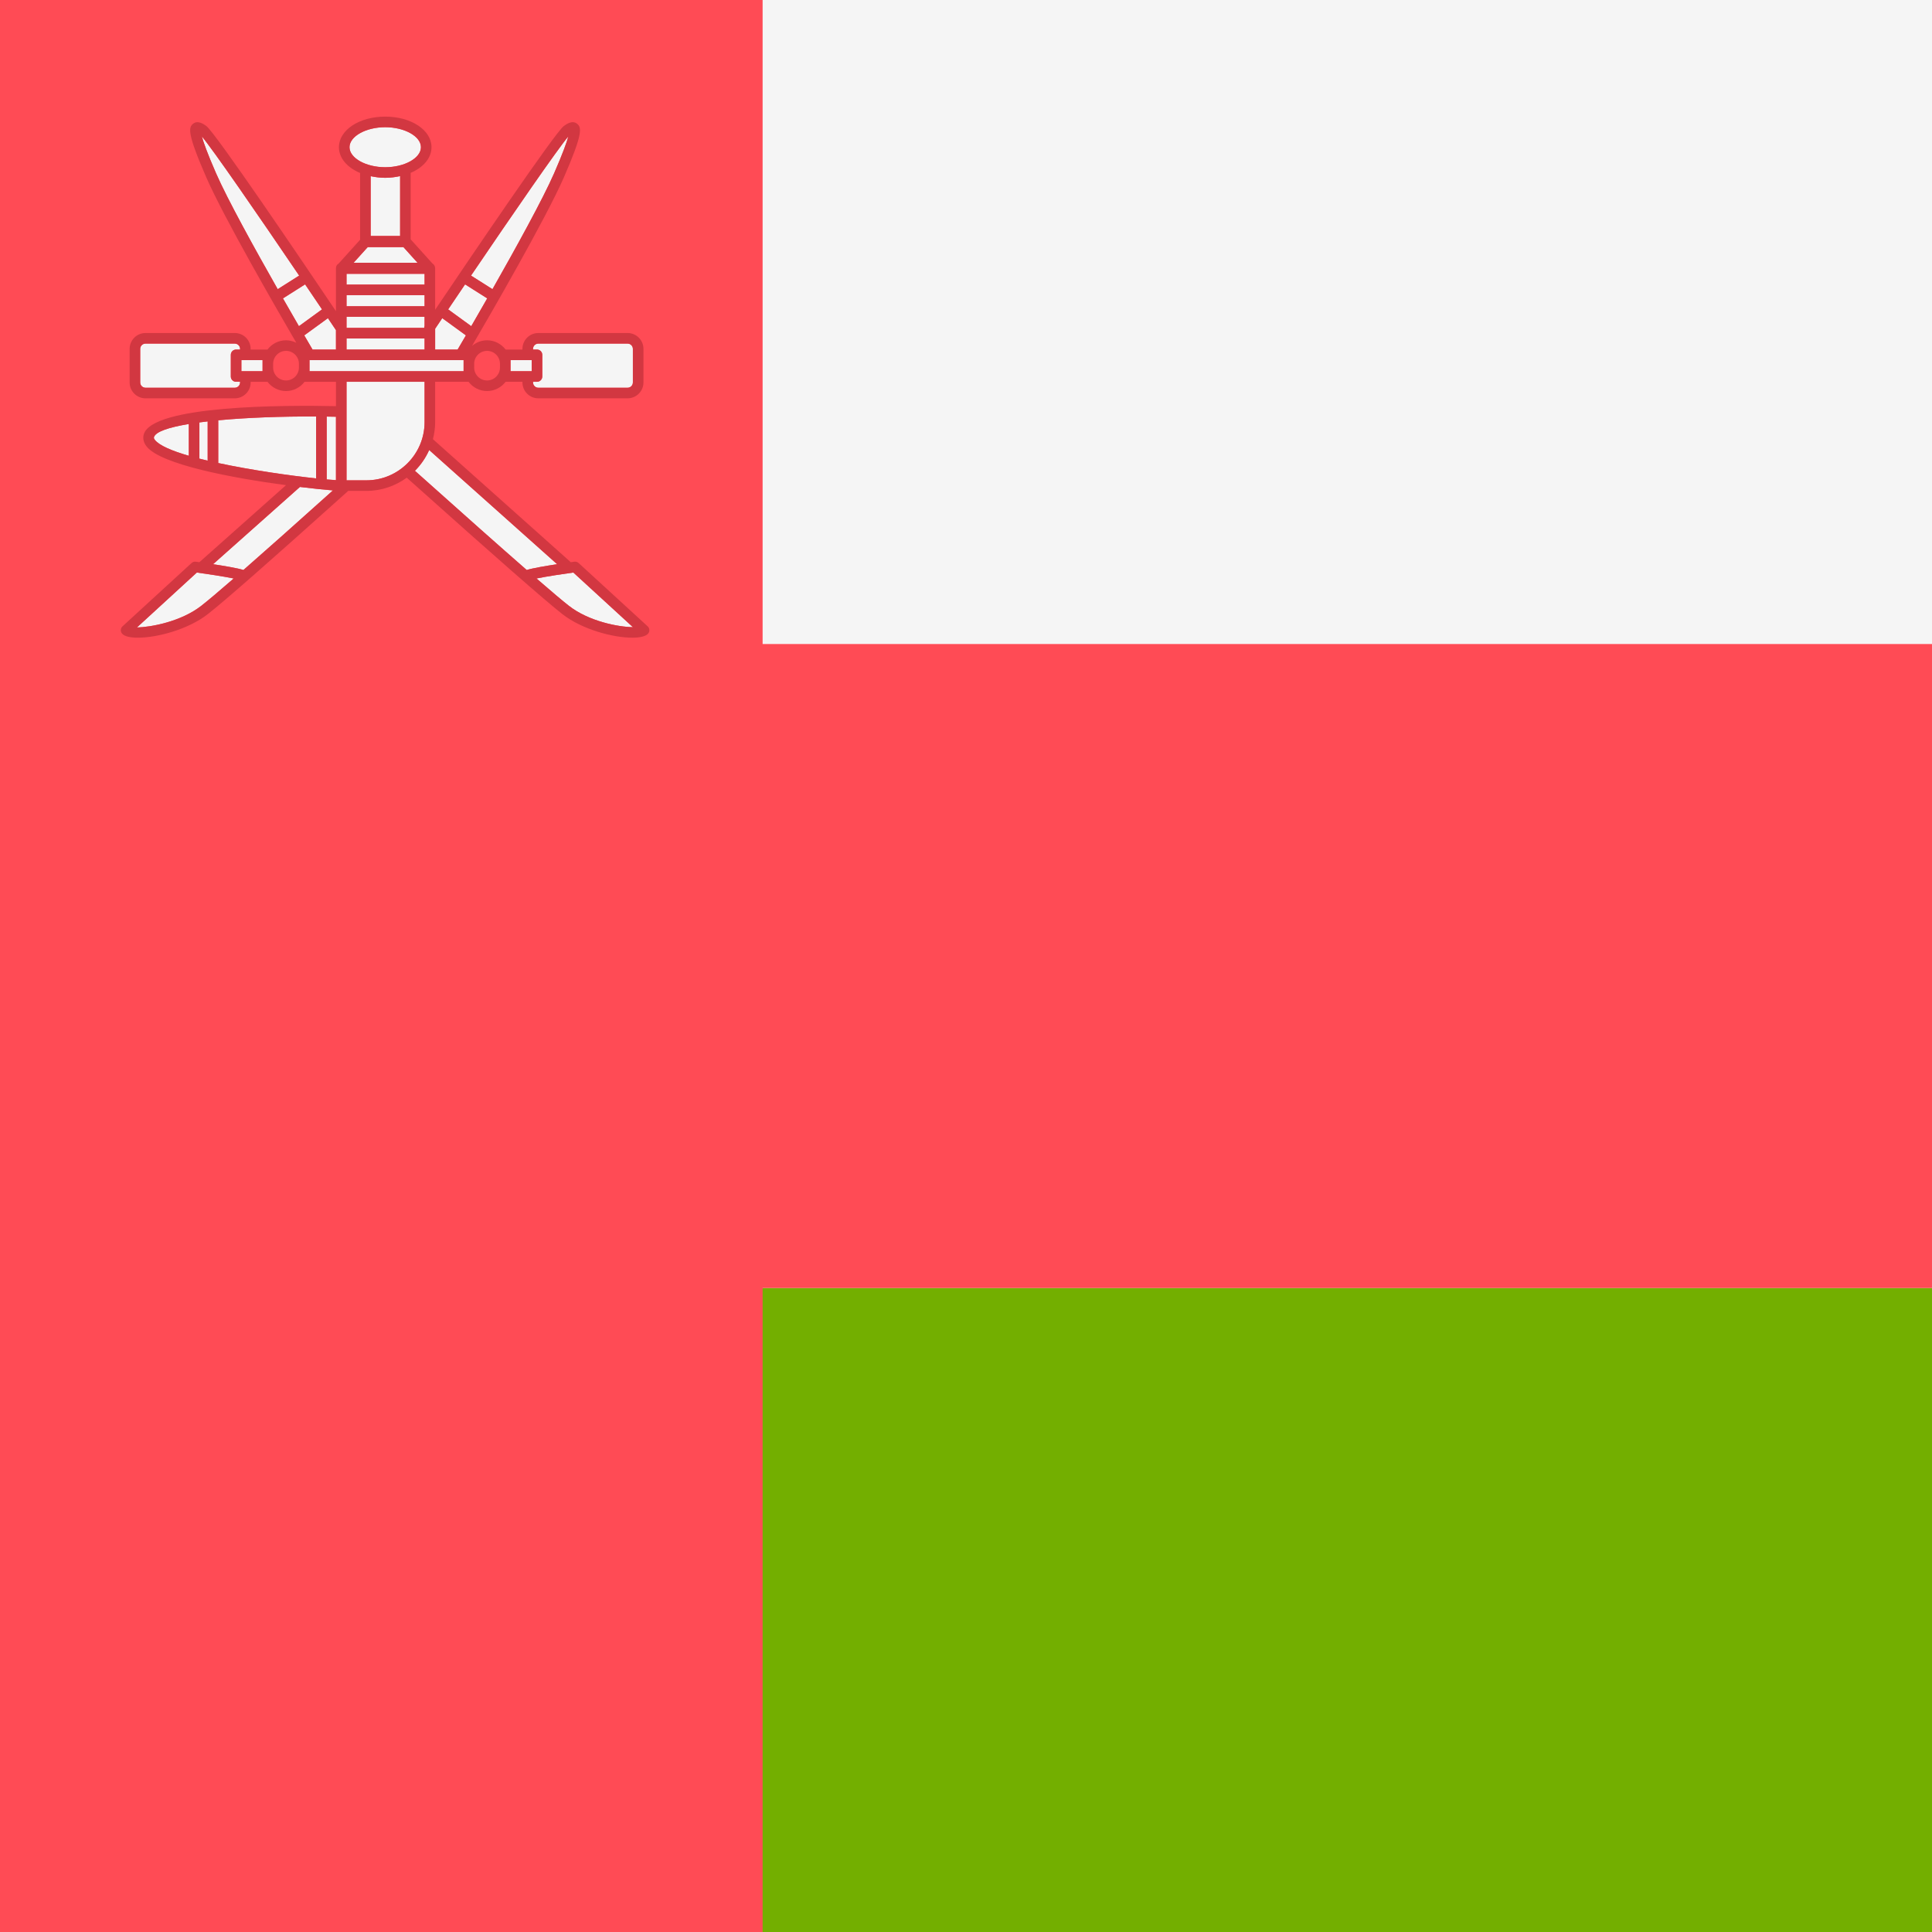
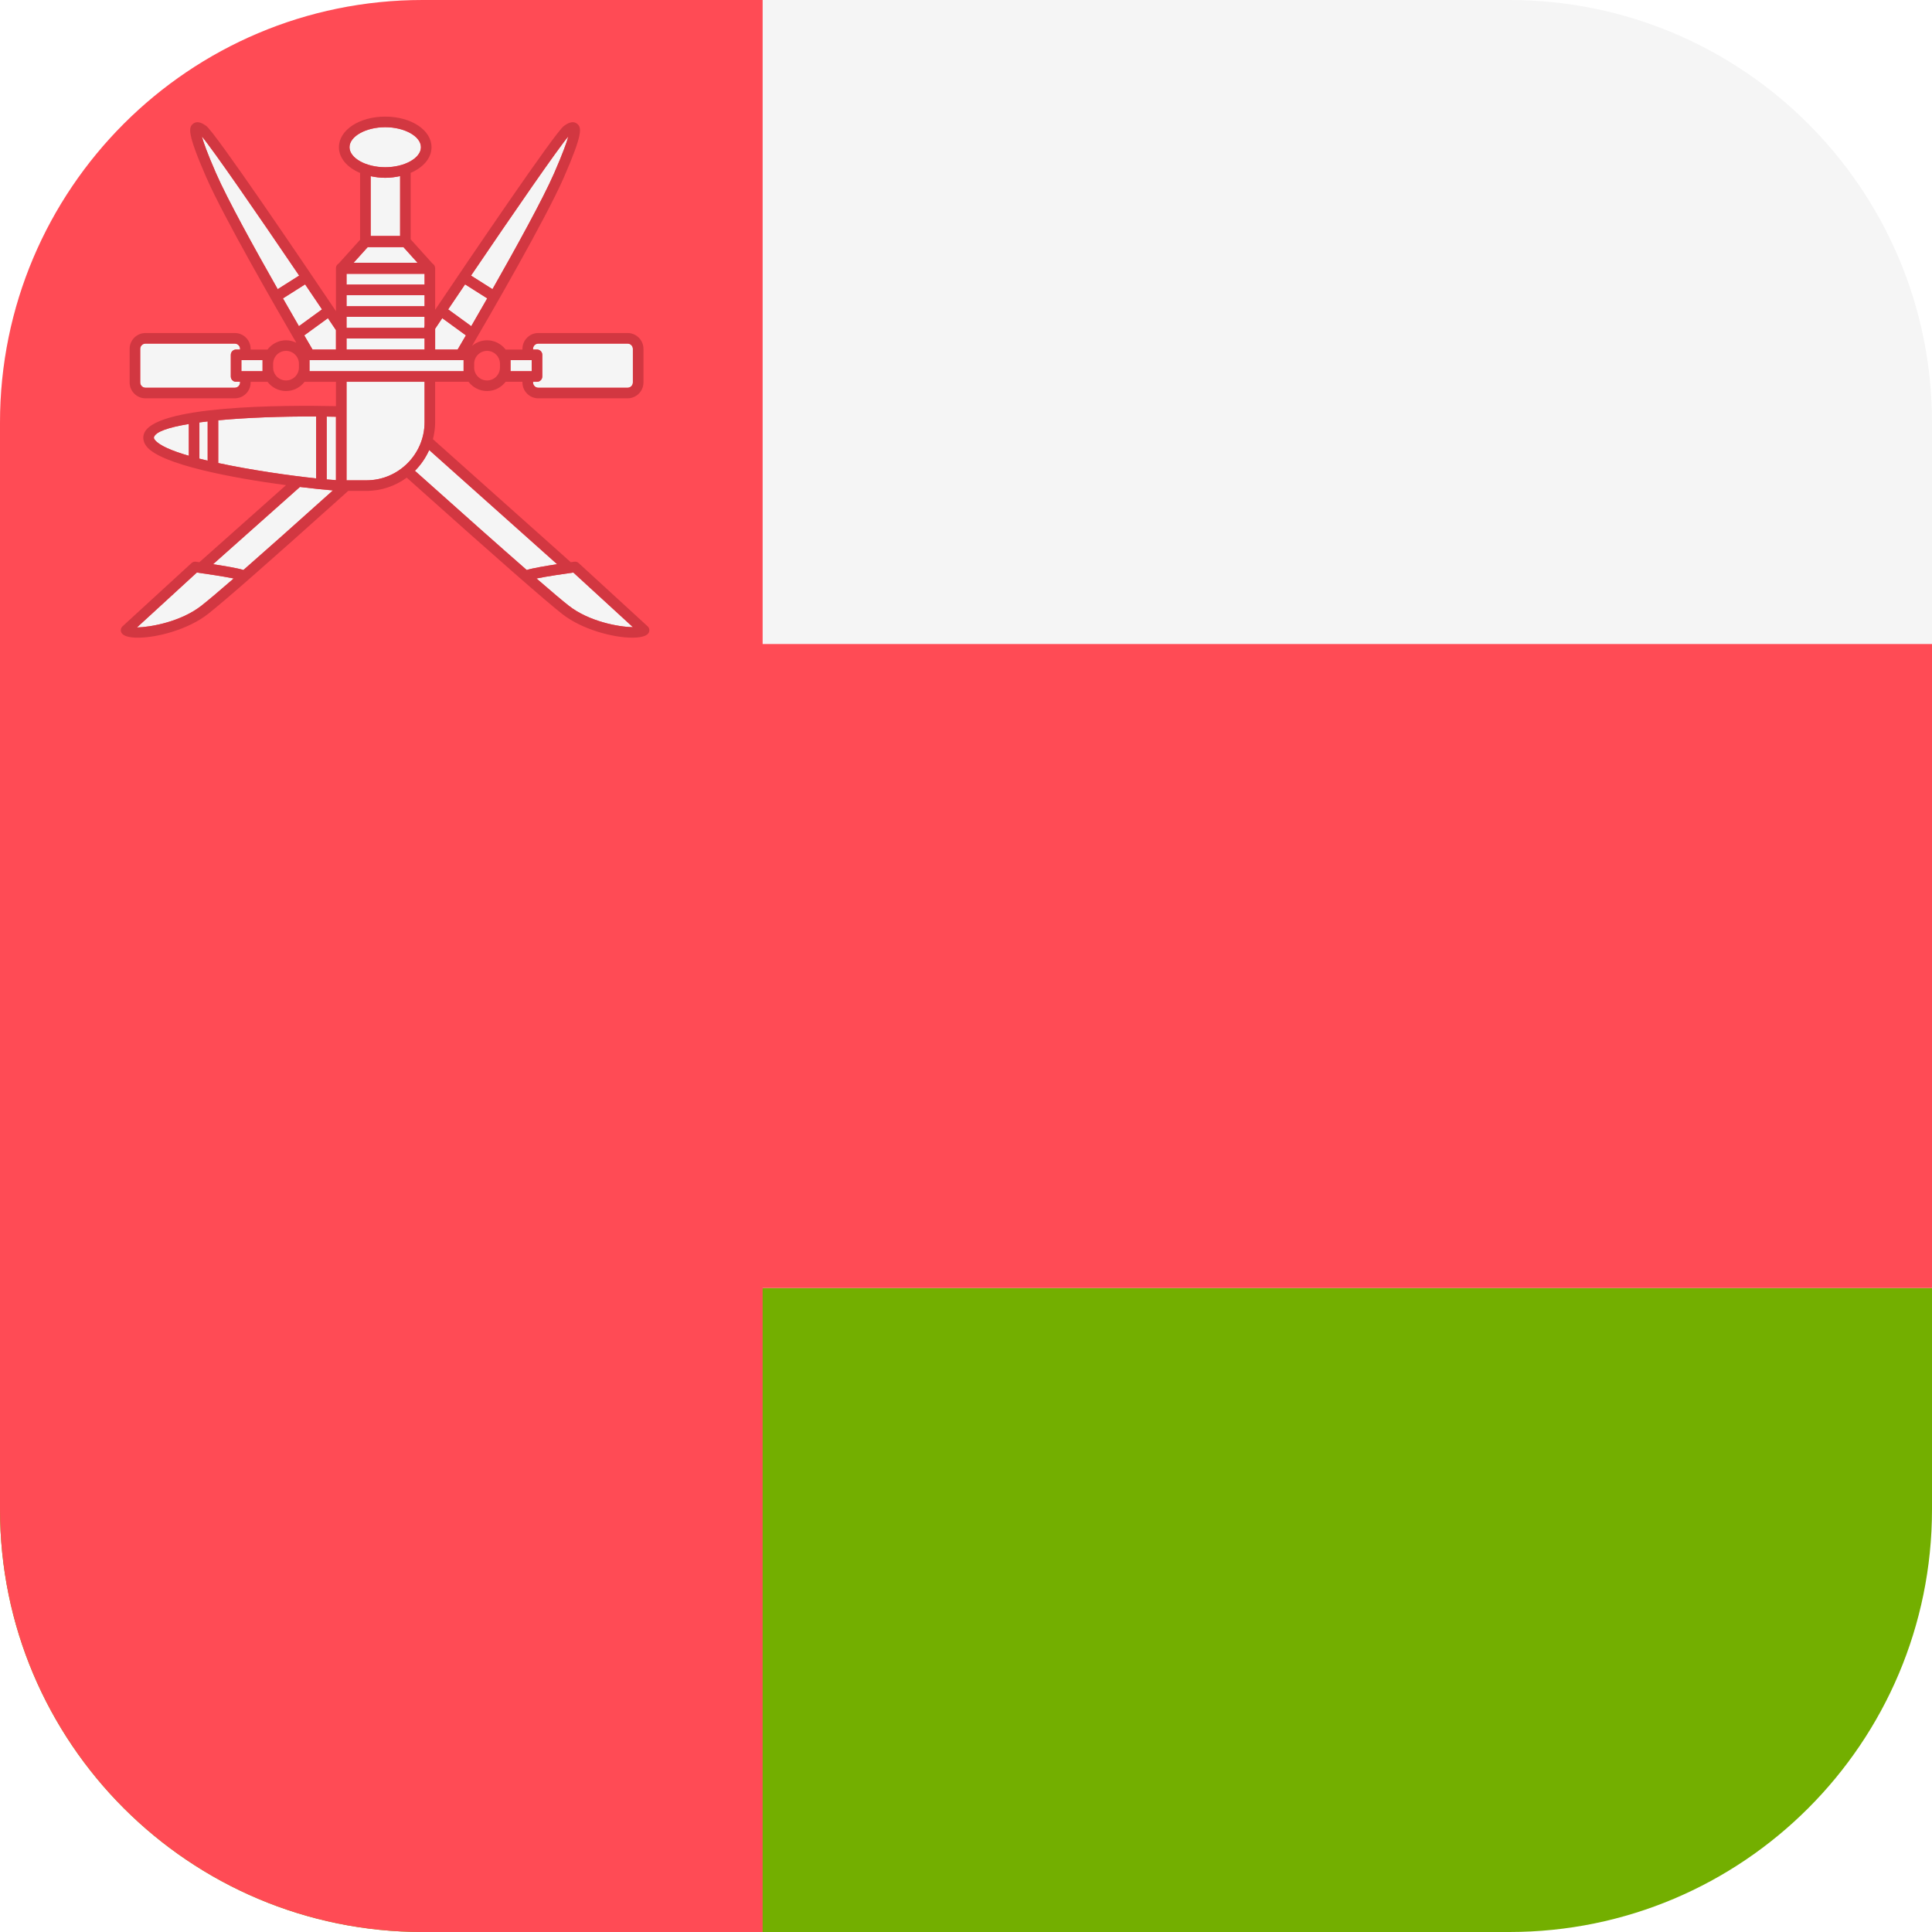
<svg xmlns="http://www.w3.org/2000/svg" version="1.1" id="Layer_1" x="0px" y="0px" viewBox="0 0 512 512" style="enable-background:new 0 0 512 512;" xml:space="preserve">
-   <rect style="fill:#F5F5F5;" width="512" height="170.67" />
-   <rect y="341.33" style="fill:#73AF00;" width="512" height="170.67" />
+   <path style="fill:#F5F5F5;" d="M400,0H112C50.144,0,0,50.144,0,112v58.667h512V112C512,50.144,461.856,0,400,0z" />
+   <path style="fill:#73AF00;" d="M0,400c0,61.856,50.144,112,112,112h288c61.856,0,112-50.144,112-112v-58.667H0V400z" />
  <g>
    <rect y="170.67" style="fill:#FF4B55;" width="512" height="170.67" />
-     <rect style="fill:#FF4B55;" width="202.1" height="512" />
+     <path style="fill:#FF4B55;" d="M112,0C50.144,0,0,50.144,0,112v288c0,61.856,50.144,112,112,112h90.105V0H112z" />
  </g>
  <g>
-     <path style="fill:#F5F5F5;" d="M55.033,111.677c-0.754,0.086-1.482,0.177-2.191,0.271v9.596c0.714,0.182,1.442,0.362,2.191,0.538   C55.033,122.082,55.033,111.677,55.033,111.677z" />
-     <path style="fill:#F5F5F5;" d="M88.226,129.966c-2-0.16-5.074-0.468-8.744-0.916l-23.014,20.469   c2.981,0.456,6.554,1.059,8.046,1.534C70.425,145.88,78.353,138.83,88.226,129.966z" />
-     <polygon style="fill:#F5F5F5;" points="122.855,97.41 122.855,96.402 122.855,95.439 82.022,95.439 82.022,96.402 82.022,97.41    82.022,98.374 122.855,98.374  " />
+     <path style="fill:#F5F5F5;" d="M55.033,111.677c-0.754,0.086-1.482,0.177-2.191,0.271v9.596c0.714,0.182,1.442,0.363,2.191,0.538   C55.033,122.082,55.033,111.677,55.033,111.677z" />
+     <path style="fill:#F5F5F5;" d="M88.226,129.966c-2.001-0.16-5.074-0.468-8.744-0.916l-23.014,20.469   c2.981,0.456,6.554,1.059,8.046,1.535C70.425,145.88,78.353,138.83,88.226,129.966z" />
+     <polygon style="fill:#F5F5F5;" points="122.855,97.41 122.855,96.402 122.855,95.438 82.022,95.438 82.022,96.402 82.022,97.41    82.022,98.374 122.855,98.374  " />
    <path style="fill:#F5F5F5;" d="M92.625,39.013c0,2.875,4.333,5.304,9.464,5.304c5.13,0,9.464-2.429,9.464-5.304   s-4.333-5.304-9.464-5.304S92.625,36.138,92.625,39.013z" />
-     <path style="fill:#F5F5F5;" d="M83.775,110.378c-9.218-0.045-18.416,0.293-25.937,1.004v11.328   c8.836,1.896,19.129,3.349,25.937,4.072V110.378z" />
-     <path style="fill:#F5F5F5;" d="M36.29,166.284c3.643-0.077,11.646-1.517,17.064-5.75c1.68-1.312,4.547-3.727,8.578-7.229   c-2.734-0.561-7.319-1.24-9.765-1.577L36.29,166.284z" />
-     <path style="fill:#F5F5F5;" d="M89.032,92.635v-5.15c-0.691-1.03-1.404-2.089-2.13-3.168l-6.269,4.559   c1.247,2.144,2.048,3.507,2.195,3.758L89.032,92.635L89.032,92.635z" />
-     <path style="fill:#F5F5F5;" d="M40.796,115.888c-0.021,0.085-0.07,0.279,0.246,0.685c1.164,1.491,4.53,2.915,8.997,4.211v-8.42   C44.674,113.254,41.161,114.43,40.796,115.888z" />
-     <path style="fill:#F5F5F5;" d="M112.516,111.868v-10.69h-20.68v26.112h5.258C105.597,127.29,112.516,120.371,112.516,111.868z" />
-     <path style="fill:#F5F5F5;" d="M79.279,73.036c-11.072-16.321-22.897-33.472-25.782-36.87c0.413,1.52,1.412,4.373,3.743,9.715   c3.009,6.895,10.311,20.113,16.355,30.754L79.279,73.036z" />
+     <path style="fill:#F5F5F5;" d="M83.774,110.378c-9.218-0.045-18.416,0.293-25.937,1.004v11.328   c8.836,1.896,19.129,3.349,25.937,4.072V110.378z" />
+     <path style="fill:#F5F5F5;" d="M36.29,166.284c3.643-0.077,11.646-1.517,17.064-5.751c1.68-1.312,4.547-3.727,8.578-7.229   c-2.734-0.561-7.319-1.24-9.765-1.577L36.29,166.284z" />
+     <path style="fill:#F5F5F5;" d="M89.032,92.634v-5.15c-0.691-1.03-1.404-2.089-2.13-3.167l-6.269,4.559   c1.247,2.144,2.048,3.507,2.195,3.758H89.032z" />
+     <path style="fill:#F5F5F5;" d="M40.796,115.888c-0.021,0.085-0.07,0.279,0.246,0.685c1.164,1.491,4.53,2.915,8.997,4.211v-8.42   C44.674,113.254,41.161,114.429,40.796,115.888z" />
+     <path style="fill:#F5F5F5;" d="M112.516,111.868v-10.69h-20.68v26.112h5.257C105.597,127.29,112.516,120.371,112.516,111.868z" />
+     <path style="fill:#F5F5F5;" d="M79.279,73.036c-11.072-16.321-22.897-33.471-25.782-36.87c0.414,1.52,1.412,4.373,3.743,9.715   c3.009,6.895,10.311,20.114,16.355,30.754L79.279,73.036z" />
    <path style="fill:#F5F5F5;" d="M74.985,79.076c1.574,2.757,3.018,5.264,4.233,7.363l6.116-4.448   c-1.456-2.159-2.952-4.373-4.481-6.631L74.985,79.076z" />
-     <path style="fill:#F5F5F5;" d="M89.032,127.24v-16.796c-0.816-0.017-1.633-0.033-2.454-0.045v16.657   C87.524,127.14,88.347,127.201,89.032,127.24z" />
+     <path style="fill:#F5F5F5;" d="M89.032,127.24v-16.796c-0.816-0.017-1.633-0.033-2.454-0.045v16.657   C87.524,127.14,88.348,127.201,89.032,127.24z" />
    <rect x="91.84" y="78.22" style="fill:#F5F5F5;" width="20.68" height="2.935" />
-     <path style="fill:#F5F5F5;" d="M141.257,92.459v0.175h1.051c0.775,0,1.402,0.627,1.402,1.402v5.739   c0,0.775-0.627,1.402-1.402,1.402h-1.051v0.175c0,0.772,0.628,1.402,1.402,1.402h23.659c0.774,0,1.402-0.63,1.402-1.402v-8.894   c0-0.772-0.628-1.402-1.402-1.402h-23.659C141.885,91.057,141.257,91.687,141.257,92.459z" />
+     <path style="fill:#F5F5F5;" d="M141.257,92.459v0.175h1.051c0.775,0,1.402,0.627,1.402,1.402v5.74c0,0.775-0.627,1.402-1.402,1.402   h-1.051v0.175c0,0.772,0.628,1.402,1.402,1.402h23.659c0.774,0,1.402-0.63,1.402-1.402v-8.894c0-0.772-0.628-1.402-1.402-1.402   h-23.659C141.885,91.057,141.257,91.687,141.257,92.459z" />
    <path style="fill:#F5F5F5;" d="M167.728,166.204l-15.789-14.477c-2.445,0.337-7.031,1.016-9.765,1.577   c4.105,3.56,6.97,5.975,8.578,7.232C156.085,164.701,163.923,166.16,167.728,166.204z" />
-     <polygon style="fill:#F5F5F5;" points="135.298,96.402 135.298,97.41 135.298,98.374 140.906,98.374 140.906,95.439    135.298,95.439  " />
-     <path style="fill:#F5F5F5;" d="M139.588,151.056c1.49-0.478,5.07-1.082,8.056-1.538l-33.906-30.257   c-0.92,2.063-2.201,3.93-3.78,5.505l0.892,0.797C123.135,136.56,132.735,145.073,139.588,151.056z" />
-     <path style="fill:#F5F5F5;" d="M63.621,101.353v-0.175h-1.052c-0.775,0-1.402-0.627-1.402-1.402v-5.739   c0-0.775,0.627-1.402,1.402-1.402h1.052V92.46c0-0.772-0.628-1.402-1.402-1.402H38.56c-0.774,0-1.402,0.63-1.402,1.402v8.894   c0,0.772,0.628,1.402,1.402,1.402h23.659C62.992,102.755,63.621,102.126,63.621,101.353z" />
-     <polygon style="fill:#F5F5F5;" points="69.579,97.41 69.579,96.402 69.579,95.439 63.971,95.439 63.971,98.374 69.579,98.374  " />
-     <path style="fill:#F5F5F5;" d="M123.471,88.876l-6.269-4.559c-0.642,0.954-1.268,1.886-1.883,2.801v5.517h5.956   C121.423,92.384,122.224,91.02,123.471,88.876z" />
-     <polygon style="fill:#F5F5F5;" points="93.712,69.633 110.647,69.633 106.92,65.498 97.44,65.498  " />
+     <polygon style="fill:#F5F5F5;" points="135.298,96.402 135.298,97.41 135.298,98.374 140.906,98.374 140.906,95.438    135.298,95.438  " />
+     <path style="fill:#F5F5F5;" d="M139.588,151.056c1.49-0.478,5.07-1.082,8.055-1.538l-33.905-30.257   c-0.92,2.063-2.201,3.93-3.78,5.505l0.892,0.797C123.135,136.559,132.735,145.073,139.588,151.056z" />
+     <path style="fill:#F5F5F5;" d="M63.621,101.353v-0.175h-1.052c-0.775,0-1.402-0.627-1.402-1.402v-5.74   c0-0.775,0.627-1.402,1.402-1.402h1.052v-0.175c0-0.772-0.628-1.402-1.402-1.402H38.56c-0.773,0-1.402,0.63-1.402,1.402v8.894   c0,0.772,0.629,1.402,1.402,1.402h23.659C62.992,102.755,63.621,102.125,63.621,101.353z" />
+     <polygon style="fill:#F5F5F5;" points="69.579,97.41 69.579,96.402 69.579,95.438 63.971,95.438 63.971,98.374 69.579,98.374  " />
+     <path style="fill:#F5F5F5;" d="M123.471,88.875l-6.269-4.559c-0.642,0.954-1.268,1.886-1.883,2.801v5.517h5.956   C121.423,92.383,122.224,91.02,123.471,88.875z" />
+     <polygon style="fill:#F5F5F5;" points="93.713,69.633 110.647,69.633 106.92,65.498 97.44,65.498  " />
    <rect x="91.84" y="72.57" style="fill:#F5F5F5;" width="20.68" height="2.848" />
-     <path style="fill:#F5F5F5;" d="M102.088,47.121c-1.362,0-2.64-0.175-3.856-0.434v15.848h7.799V46.67   C104.792,46.941,103.483,47.121,102.088,47.121z" />
+     <path style="fill:#F5F5F5;" d="M102.088,47.121c-1.362,0-2.64-0.175-3.856-0.434v15.848h7.799V46.669   C104.792,46.941,103.483,47.121,102.088,47.121z" />
    <path style="fill:#F5F5F5;" d="M91.836,86.895h20.589c-0.004-0.176,0.026-0.346,0.09-0.516V83.96h-20.68L91.836,86.895   L91.836,86.895z" />
-     <path style="fill:#F5F5F5;" d="M118.77,81.991l6.116,4.448c1.215-2.099,2.66-4.606,4.234-7.363l-5.869-3.716   C121.722,77.617,120.225,79.832,118.77,81.991z" />
+     <path style="fill:#F5F5F5;" d="M118.77,81.99l6.116,4.448c1.215-2.099,2.66-4.606,4.234-7.363l-5.869-3.716   C121.722,77.617,120.226,79.831,118.77,81.99z" />
    <rect x="91.84" y="89.7" style="fill:#F5F5F5;" width="20.68" height="2.935" />
    <path style="fill:#F5F5F5;" d="M130.51,76.634c6.044-10.64,13.346-23.858,16.355-30.753c2.337-5.356,3.335-8.212,3.747-9.726   c-2.834,3.326-14.688,20.519-25.787,36.881L130.51,76.634z" />
  </g>
-   <path style="fill:#D23741;" d="M171.633,165.982l-18.284-16.767c-0.307-0.282-0.72-0.419-1.135-0.356  c-0.155,0.021-0.508,0.068-0.977,0.134c-0.025-0.026-0.036-0.06-0.063-0.085l-36.444-32.522c0.372-1.448,0.59-2.957,0.59-4.519  v-10.69h8.84c1.138,1.481,2.908,2.454,4.917,2.454c2.009,0,3.779-0.972,4.917-2.454h4.459v0.175c0,2.319,1.887,4.206,4.206,4.206  h23.659c2.319,0,4.206-1.887,4.206-4.206v-8.894c0-2.319-1.887-4.206-4.206-4.206h-23.659c-2.319,0-4.206,1.887-4.206,4.206v0.175  h-4.459c-1.138-1.481-2.908-2.454-4.917-2.454c-1.522,0-2.9,0.57-3.982,1.481c4.726-8.09,19.572-33.731,24.341-44.658  c5.115-11.725,4.703-13.24,3.493-14.212c-1.276-1.021-2.89,0.153-3.5,0.6c-2.345,1.704-25.093,35.31-34.11,48.703v-11.06  c0-0.031-0.016-0.057-0.018-0.088l-0.001-0.004c-0.032-0.475-0.298-0.87-0.686-1.098l-5.78-6.41V45.81  c3.342-1.434,5.52-3.913,5.52-6.797c0-4.546-5.389-8.108-12.268-8.108s-12.268,3.563-12.268,8.108c0,2.908,2.219,5.4,5.608,6.828  v17.7l-5.671,6.29c-0.426,0.241-0.725,0.68-0.725,1.204v11.426c-8.843-13.137-31.99-47.35-34.355-49.07  c-0.612-0.444-2.228-1.618-3.501-0.6c-1.21,0.972-1.622,2.486,3.493,14.212c4.617,10.58,18.68,34.952,23.859,43.834  c-0.827-0.407-1.745-0.657-2.727-0.657c-2.009,0-3.779,0.972-4.917,2.454h-4.459v-0.175c0-2.319-1.887-4.206-4.206-4.206H38.56  c-2.319,0-4.206,1.887-4.206,4.206v8.894c0,2.319,1.887,4.206,4.206,4.206h23.659c2.319,0,4.206-1.887,4.206-4.206v-0.175h4.459  c1.138,1.481,2.908,2.454,4.917,2.454s3.779-0.972,4.917-2.454h8.314v6.455c-12.999-0.279-48.983-0.32-50.956,7.576  c-0.183,0.731-0.201,1.865,0.756,3.089c3.793,4.858,23.014,8.404,36.959,10.278l-22.858,20.33c-0.028,0.025-0.04,0.06-0.065,0.087  c-0.469-0.065-0.822-0.113-0.977-0.134c-0.422-0.06-0.83,0.074-1.135,0.356l-18.285,16.767c-0.552,0.504-0.609,1.355-0.129,1.93  c0.607,0.728,2.145,1.084,4.205,1.084c5.069,0,13.29-2.161,18.531-6.254c4.32-3.374,16.286-13.864,35.569-31.184  c0.835-0.749,1.388-1.247,1.633-1.465h4.813c3.999,0,7.69-1.31,10.699-3.503l1.188,1.06c22.201,19.872,35.673,31.677,40.046,35.091  c5.241,4.096,13.46,6.254,18.529,6.254c2.061,0,3.599-0.356,4.207-1.084C172.242,167.338,172.184,166.486,171.633,165.982z   M91.836,127.29v-26.112h20.68v10.69c0,8.502-6.918,15.422-15.422,15.422H91.836z M50.039,120.784  c-4.467-1.296-7.833-2.72-8.997-4.211c-0.316-0.405-0.267-0.6-0.246-0.685c0.365-1.458,3.878-2.634,9.243-3.524V120.784z   M53.497,36.166c2.885,3.399,14.71,20.55,25.782,36.87l-5.684,3.599c-6.044-10.64-13.346-23.859-16.355-30.754  C54.909,40.539,53.911,37.685,53.497,36.166z M86.902,84.317c0.726,1.078,1.438,2.138,2.13,3.168v5.15h-6.204  c-0.148-0.251-0.948-1.614-2.195-3.758L86.902,84.317z M79.219,86.439c-1.215-2.099-2.659-4.606-4.233-7.363l5.869-3.716  c1.529,2.257,3.025,4.472,4.481,6.631L79.219,86.439z M89.032,110.445v16.796c-0.685-0.039-1.508-0.1-2.454-0.183V110.4  C87.399,110.412,88.216,110.427,89.032,110.445z M57.837,111.382c7.521-0.711,16.719-1.049,25.937-1.004v16.404  c-6.808-0.723-17.101-2.176-25.937-4.072V111.382z M52.843,111.948c0.709-0.094,1.436-0.185,2.191-0.271v10.406  c-0.749-0.176-1.476-0.356-2.191-0.538C52.843,121.545,52.843,111.948,52.843,111.948z M79.482,129.049  c3.67,0.448,6.743,0.757,8.744,0.916c-9.873,8.865-17.801,15.914-23.712,21.088c-1.492-0.476-5.064-1.079-8.046-1.534  L79.482,129.049z M61.931,153.304c-4.031,3.502-6.898,5.917-8.578,7.229c-5.418,4.233-13.42,5.674-17.064,5.75l15.877-14.557  C54.612,152.064,59.197,152.743,61.931,153.304z M82.022,98.374V97.41v-1.008v-0.964h40.833v0.964v1.008v0.964H82.022z   M111.552,39.013c0,2.875-4.333,5.304-9.464,5.304c-5.13,0-9.464-2.429-9.464-5.304s4.333-5.304,9.464-5.304  C107.218,33.709,111.552,36.138,111.552,39.013z M91.836,81.156V78.22h20.68v2.935L91.836,81.156L91.836,81.156z M112.516,83.96  v2.419c-0.064,0.17-0.094,0.34-0.09,0.516h-20.59V83.96H112.516z M91.836,75.416v-2.848h20.68v2.848H91.836z M106.92,65.498  l3.728,4.135H93.712l3.728-4.135H106.92z M98.233,62.535V46.687c1.215,0.259,2.493,0.434,3.856,0.434  c1.395,0,2.703-0.18,3.943-0.452v15.866H98.233z M91.836,89.699h20.68v2.935h-20.68V89.699z M146.865,45.881  c-3.009,6.895-10.311,20.113-16.355,30.753l-5.684-3.599c11.098-16.362,22.952-33.555,25.787-36.881  C150.2,37.669,149.202,40.525,146.865,45.881z M132.494,96.402v1.008c0,1.884-1.533,3.417-3.417,3.417s-3.417-1.533-3.417-3.417  v-1.008c0-1.884,1.533-3.417,3.417-3.417S132.494,94.519,132.494,96.402z M124.886,86.439l-6.116-4.448  c1.455-2.159,2.952-4.373,4.48-6.631l5.869,3.716C127.545,81.832,126.101,84.339,124.886,86.439z M115.32,87.118  c0.615-0.916,1.241-1.847,1.883-2.801l6.269,4.559c-1.248,2.145-2.048,3.508-2.196,3.759h-5.956V87.118z M113.738,119.261  l33.906,30.257c-2.985,0.456-6.565,1.06-8.056,1.538c-6.853-5.983-16.453-14.497-28.738-25.494l-0.892-0.797  C111.536,123.191,112.818,121.324,113.738,119.261z M151.939,151.727l15.789,14.477c-3.805-0.044-11.643-1.503-16.976-5.668  c-1.607-1.257-4.473-3.672-8.578-7.232C144.908,152.743,149.494,152.064,151.939,151.727z M167.72,92.459v8.894  c0,0.772-0.628,1.402-1.402,1.402h-23.659c-0.774,0-1.402-0.63-1.402-1.402v-0.175h1.051c0.775,0,1.402-0.627,1.402-1.402v-5.739  c0-0.775-0.627-1.402-1.402-1.402h-1.051V92.46c0-0.772,0.628-1.402,1.402-1.402h23.659C167.091,91.057,167.72,91.687,167.72,92.459  z M140.906,98.374h-5.608V97.41v-1.008v-0.964h5.608V98.374z M37.158,101.353v-8.894c0-0.772,0.628-1.402,1.402-1.402h23.659  c0.774,0,1.402,0.63,1.402,1.402v0.175h-1.052c-0.775,0-1.402,0.627-1.402,1.402v5.739c0,0.775,0.627,1.402,1.402,1.402h1.052v0.175  c0,0.772-0.628,1.402-1.402,1.402H38.56C37.786,102.755,37.158,102.126,37.158,101.353z M63.971,95.439h5.608v0.964v1.008v0.964  h-5.608V95.439z M79.218,97.41c0,1.884-1.533,3.417-3.417,3.417s-3.417-1.533-3.417-3.417v-1.008c0-1.884,1.533-3.417,3.417-3.417  s3.417,1.533,3.417,3.417V97.41z" />
+   <path style="fill:#D23741;" d="M171.633,165.982l-18.284-16.766c-0.307-0.282-0.72-0.419-1.135-0.356  c-0.155,0.02-0.508,0.068-0.977,0.134c-0.025-0.026-0.036-0.06-0.063-0.085l-36.444-32.522c0.371-1.448,0.59-2.957,0.59-4.519  v-10.69h8.84c1.138,1.481,2.908,2.453,4.917,2.453c2.009,0,3.779-0.972,4.917-2.453h4.459v0.175c0,2.319,1.887,4.206,4.206,4.206  h23.659c2.319,0,4.206-1.887,4.206-4.206v-8.894c0-2.319-1.887-4.206-4.206-4.206h-23.659c-2.319,0-4.206,1.887-4.206,4.206v0.175  h-4.459c-1.138-1.481-2.908-2.453-4.917-2.453c-1.522,0-2.899,0.57-3.982,1.481c4.726-8.09,19.572-33.731,24.341-44.658  c5.115-11.725,4.703-13.24,3.493-14.212c-1.276-1.021-2.89,0.153-3.499,0.6c-2.345,1.704-25.093,35.31-34.109,48.703v-11.06  c0-0.031-0.016-0.057-0.018-0.088l-0.001-0.004c-0.032-0.475-0.299-0.87-0.686-1.098l-5.78-6.41V45.81  c3.342-1.434,5.52-3.913,5.52-6.797c0-4.546-5.389-8.108-12.268-8.108S89.82,34.468,89.82,39.013c0,2.908,2.218,5.4,5.608,6.828  v17.7l-5.671,6.29c-0.426,0.241-0.725,0.68-0.725,1.204v11.426c-8.843-13.137-31.99-47.35-34.355-49.069  c-0.612-0.444-2.228-1.618-3.501-0.6c-1.21,0.972-1.622,2.486,3.493,14.212c4.617,10.58,18.68,34.952,23.859,43.834  c-0.827-0.407-1.745-0.657-2.727-0.657c-2.009,0-3.779,0.972-4.917,2.453h-4.459v-0.175c0-2.319-1.887-4.206-4.206-4.206H38.56  c-2.319,0-4.206,1.887-4.206,4.206v8.894c0,2.319,1.887,4.206,4.206,4.206h23.659c2.319,0,4.206-1.887,4.206-4.206v-0.175h4.459  c1.138,1.481,2.908,2.453,4.917,2.453s3.779-0.972,4.917-2.453h8.314v6.455c-12.999-0.279-48.983-0.32-50.956,7.576  c-0.183,0.731-0.201,1.865,0.756,3.089c3.793,4.858,23.014,8.404,36.959,10.278l-22.858,20.33c-0.028,0.025-0.04,0.06-0.065,0.087  c-0.469-0.065-0.822-0.113-0.977-0.134c-0.422-0.06-0.83,0.074-1.135,0.356l-18.285,16.766c-0.552,0.504-0.609,1.355-0.129,1.93  c0.607,0.728,2.146,1.084,4.205,1.084c5.069,0,13.29-2.16,18.531-6.254c4.32-3.374,16.286-13.864,35.569-31.184  c0.835-0.749,1.388-1.247,1.633-1.465h4.813c3.999,0,7.69-1.31,10.699-3.503l1.188,1.06c22.201,19.872,35.673,31.677,40.046,35.091  c5.241,4.096,13.46,6.254,18.529,6.254c2.061,0,3.6-0.356,4.207-1.084C172.242,167.338,172.184,166.486,171.633,165.982z   M91.836,127.29v-26.112h20.68v10.69c0,8.502-6.918,15.422-15.422,15.422H91.836z M50.039,120.784  c-4.467-1.296-7.833-2.72-8.997-4.211c-0.316-0.405-0.267-0.6-0.246-0.685c0.365-1.459,3.878-2.634,9.243-3.524V120.784z   M53.497,36.165c2.885,3.399,14.71,20.55,25.782,36.87l-5.684,3.599C67.551,65.994,60.249,52.775,57.24,45.88  C54.909,40.538,53.911,37.685,53.497,36.165z M86.902,84.317c0.726,1.078,1.438,2.138,2.13,3.167v5.15h-6.204  c-0.147-0.251-0.948-1.614-2.195-3.758L86.902,84.317z M79.219,86.439c-1.215-2.099-2.659-4.606-4.233-7.363l5.869-3.716  c1.529,2.257,3.025,4.472,4.481,6.631L79.219,86.439z M89.032,110.445v16.796c-0.685-0.039-1.508-0.1-2.454-0.184V110.4  C87.399,110.411,88.216,110.427,89.032,110.445z M57.837,111.382c7.521-0.711,16.719-1.049,25.937-1.004v16.404  c-6.808-0.723-17.101-2.175-25.937-4.072V111.382z M52.843,111.948c0.708-0.095,1.436-0.185,2.191-0.271v10.406  c-0.749-0.176-1.476-0.356-2.191-0.538C52.843,121.545,52.843,111.948,52.843,111.948z M79.482,129.049  c3.67,0.448,6.743,0.757,8.744,0.916c-9.873,8.864-17.801,15.914-23.712,21.088c-1.492-0.476-5.064-1.079-8.046-1.535  L79.482,129.049z M61.931,153.304c-4.031,3.502-6.898,5.917-8.578,7.229c-5.418,4.233-13.42,5.674-17.064,5.751l15.877-14.557  C54.612,152.064,59.197,152.743,61.931,153.304z M82.022,98.374V97.41v-1.008v-0.964h40.833v0.964v1.008v0.964H82.022z   M111.552,39.013c0,2.875-4.333,5.304-9.464,5.304c-5.13,0-9.464-2.429-9.464-5.304s4.333-5.304,9.464-5.304  C107.218,33.709,111.552,36.138,111.552,39.013z M91.836,81.156V78.22h20.68v2.935L91.836,81.156L91.836,81.156z M112.516,83.96  v2.419c-0.064,0.17-0.094,0.34-0.09,0.516h-20.59V83.96H112.516z M91.836,75.416v-2.848h20.68v2.848H91.836z M106.92,65.498  l3.728,4.135H93.713l3.728-4.135H106.92z M98.233,62.535V46.687c1.215,0.26,2.493,0.434,3.856,0.434c1.395,0,2.703-0.18,3.943-0.452  v15.866H98.233z M91.836,89.699h20.68v2.935h-20.68V89.699z M146.865,45.881c-3.009,6.895-10.311,20.114-16.355,30.753l-5.684-3.599  c11.098-16.362,22.952-33.555,25.787-36.881C150.2,37.669,149.202,40.525,146.865,45.881z M132.494,96.402v1.008  c0,1.884-1.533,3.417-3.417,3.417s-3.417-1.533-3.417-3.417v-1.008c0-1.884,1.533-3.417,3.417-3.417S132.494,94.518,132.494,96.402z   M124.886,86.438l-6.116-4.448c1.455-2.159,2.951-4.373,4.48-6.631l5.869,3.716C127.546,81.832,126.101,84.339,124.886,86.438z   M115.32,87.118c0.615-0.916,1.241-1.847,1.883-2.801l6.269,4.559c-1.248,2.145-2.048,3.508-2.196,3.759h-5.956V87.118z   M113.738,119.261l33.905,30.257c-2.985,0.456-6.565,1.06-8.055,1.538c-6.853-5.983-16.453-14.496-28.738-25.493l-0.892-0.797  C111.536,123.191,112.818,121.324,113.738,119.261z M151.939,151.727l15.789,14.477c-3.805-0.044-11.643-1.503-16.976-5.668  c-1.607-1.257-4.473-3.672-8.578-7.232C144.908,152.743,149.494,152.064,151.939,151.727z M167.72,92.459v8.894  c0,0.772-0.628,1.402-1.402,1.402h-23.659c-0.774,0-1.402-0.63-1.402-1.402v-0.175h1.051c0.775,0,1.402-0.627,1.402-1.402v-5.74  c0-0.775-0.627-1.402-1.402-1.402h-1.051v-0.175c0-0.772,0.628-1.402,1.402-1.402h23.659  C167.091,91.057,167.72,91.687,167.72,92.459z M140.906,98.374h-5.608V97.41v-1.008v-0.964h5.608V98.374z M37.158,101.353v-8.894  c0-0.772,0.629-1.402,1.402-1.402h23.659c0.774,0,1.402,0.63,1.402,1.402v0.175h-1.052c-0.775,0-1.402,0.627-1.402,1.402v5.74  c0,0.775,0.627,1.402,1.402,1.402h1.052v0.175c0,0.772-0.628,1.402-1.402,1.402H38.56C37.786,102.755,37.158,102.125,37.158,101.353  z M63.971,95.438h5.608v0.964v1.008v0.964h-5.608V95.438z M79.218,97.41c0,1.884-1.533,3.417-3.417,3.417s-3.417-1.533-3.417-3.417  v-1.008c0-1.884,1.534-3.417,3.417-3.417c1.884,0,3.417,1.534,3.417,3.417V97.41z" />
  <g>
</g>
  <g>
</g>
  <g>
</g>
  <g>
</g>
  <g>
</g>
  <g>
</g>
  <g>
</g>
  <g>
</g>
  <g>
</g>
  <g>
</g>
  <g>
</g>
  <g>
</g>
  <g>
</g>
  <g>
</g>
  <g>
</g>
</svg>
